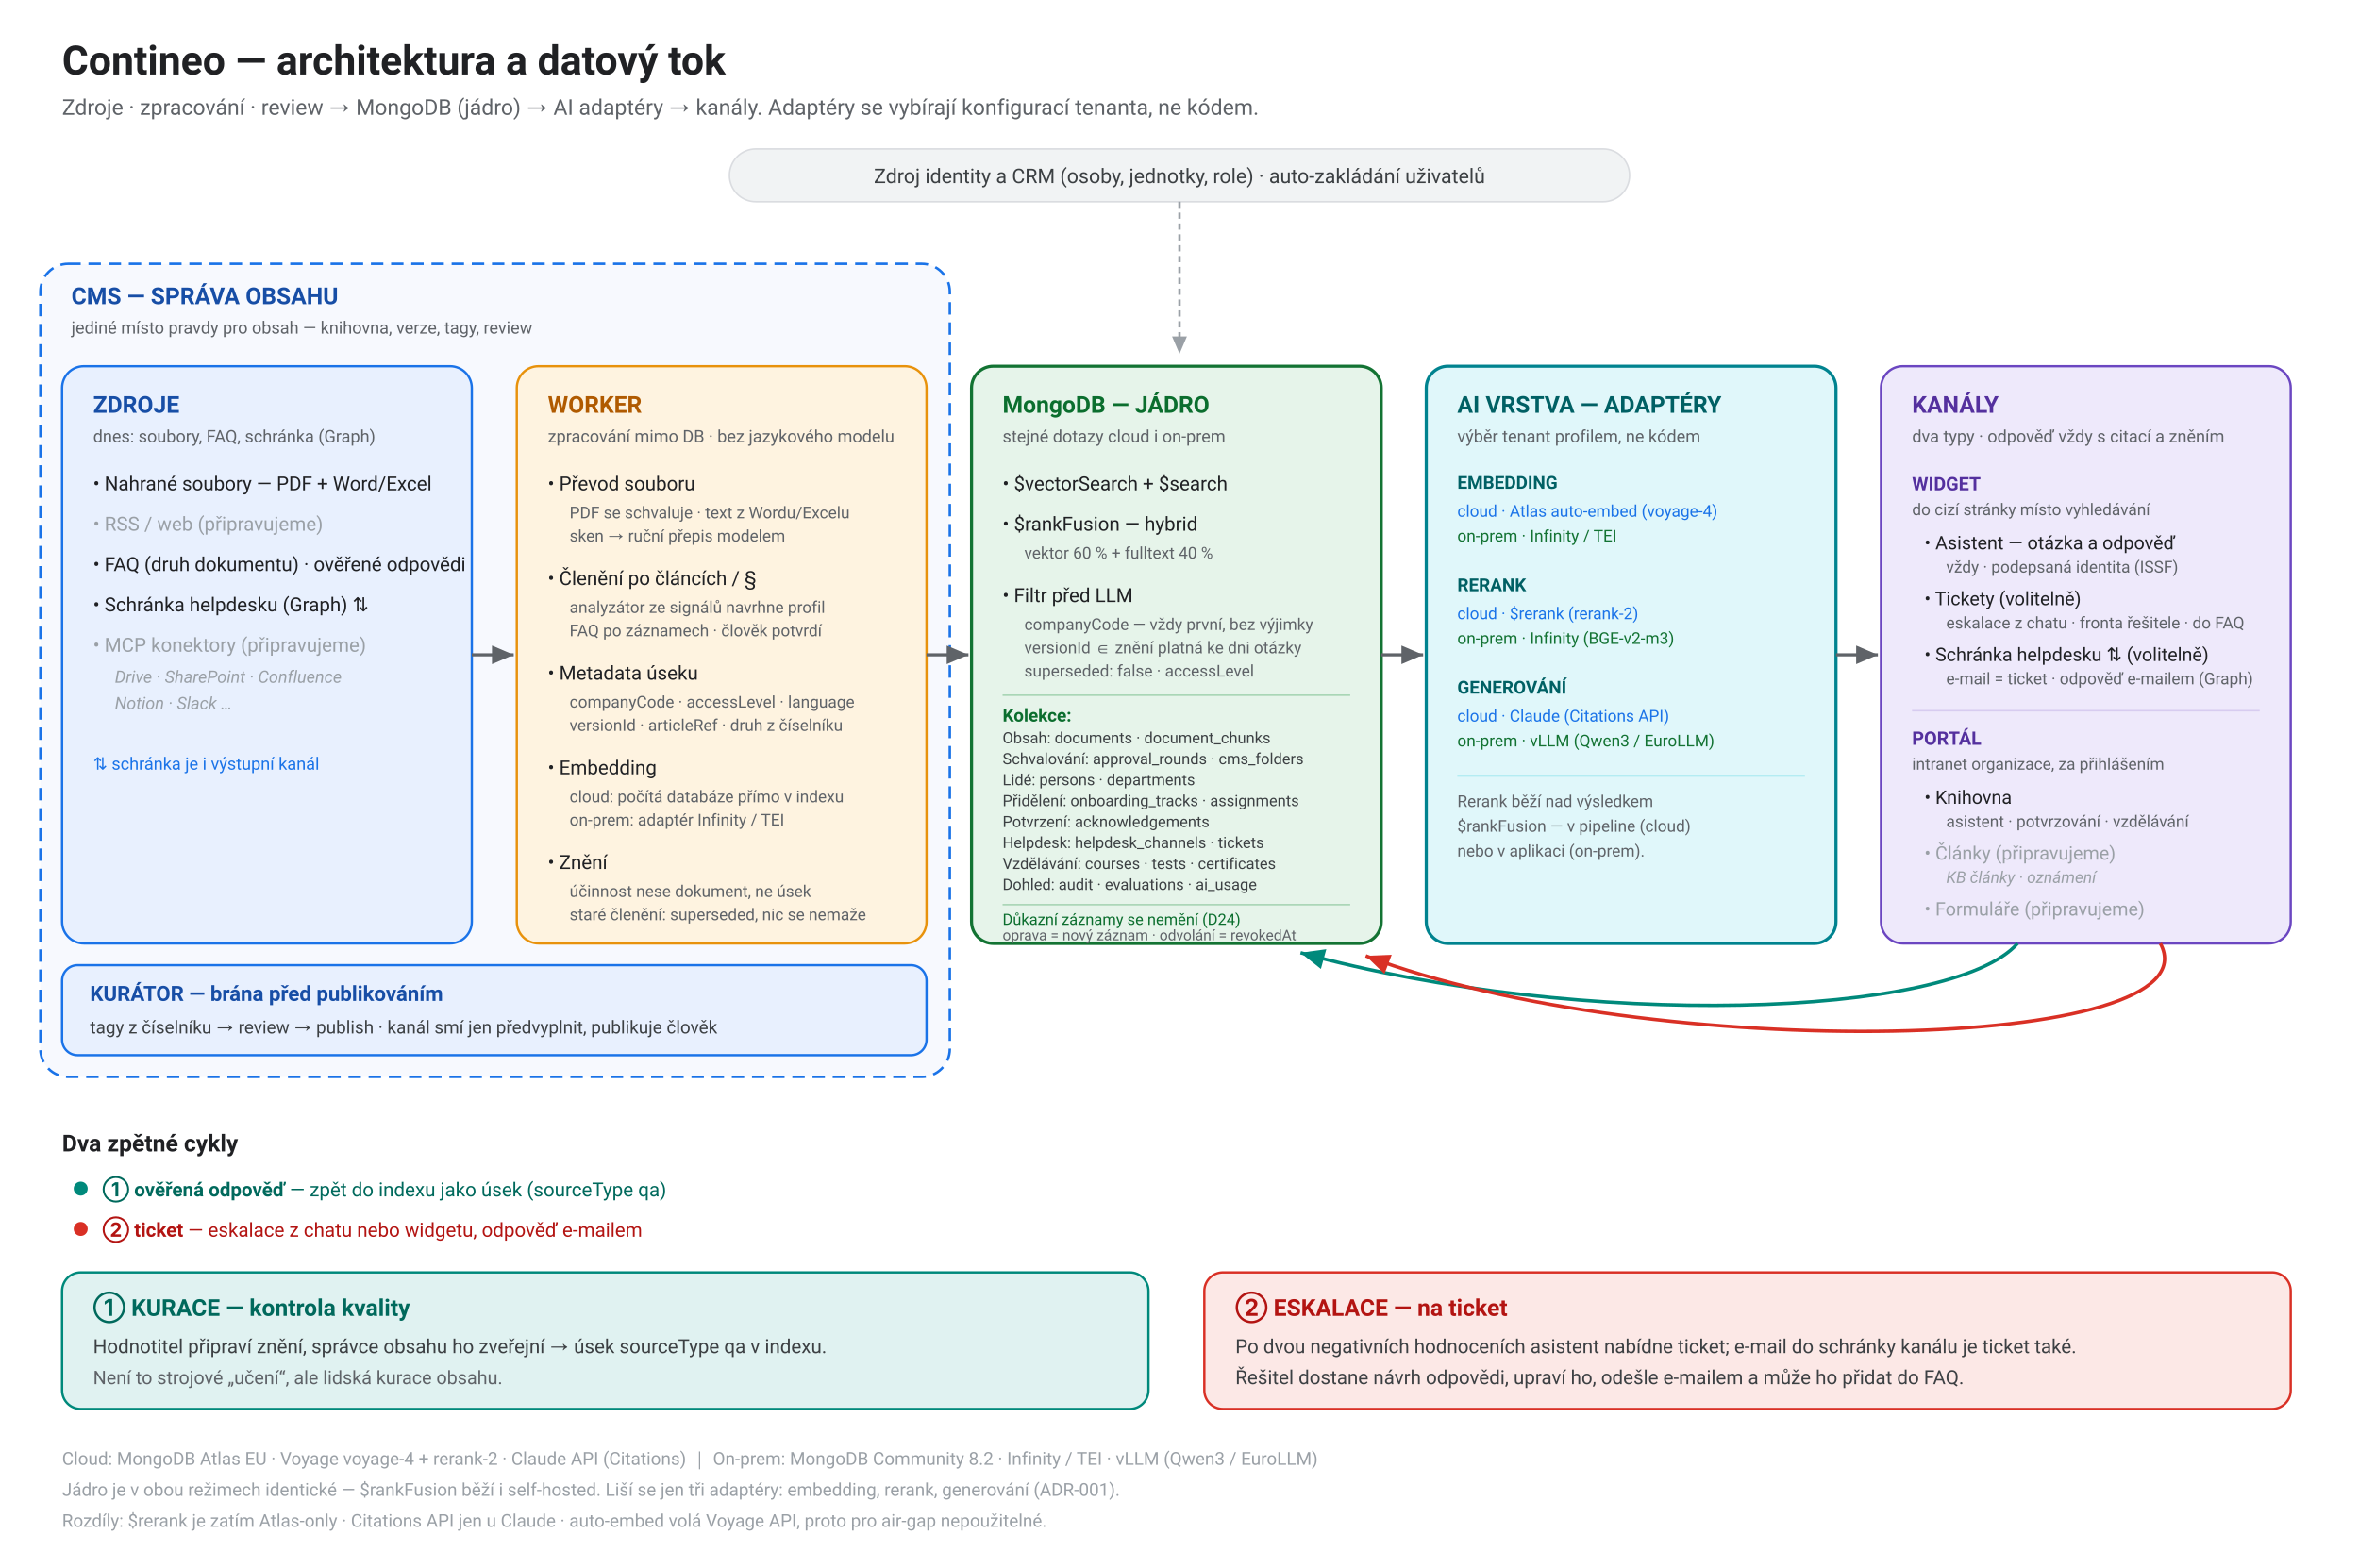
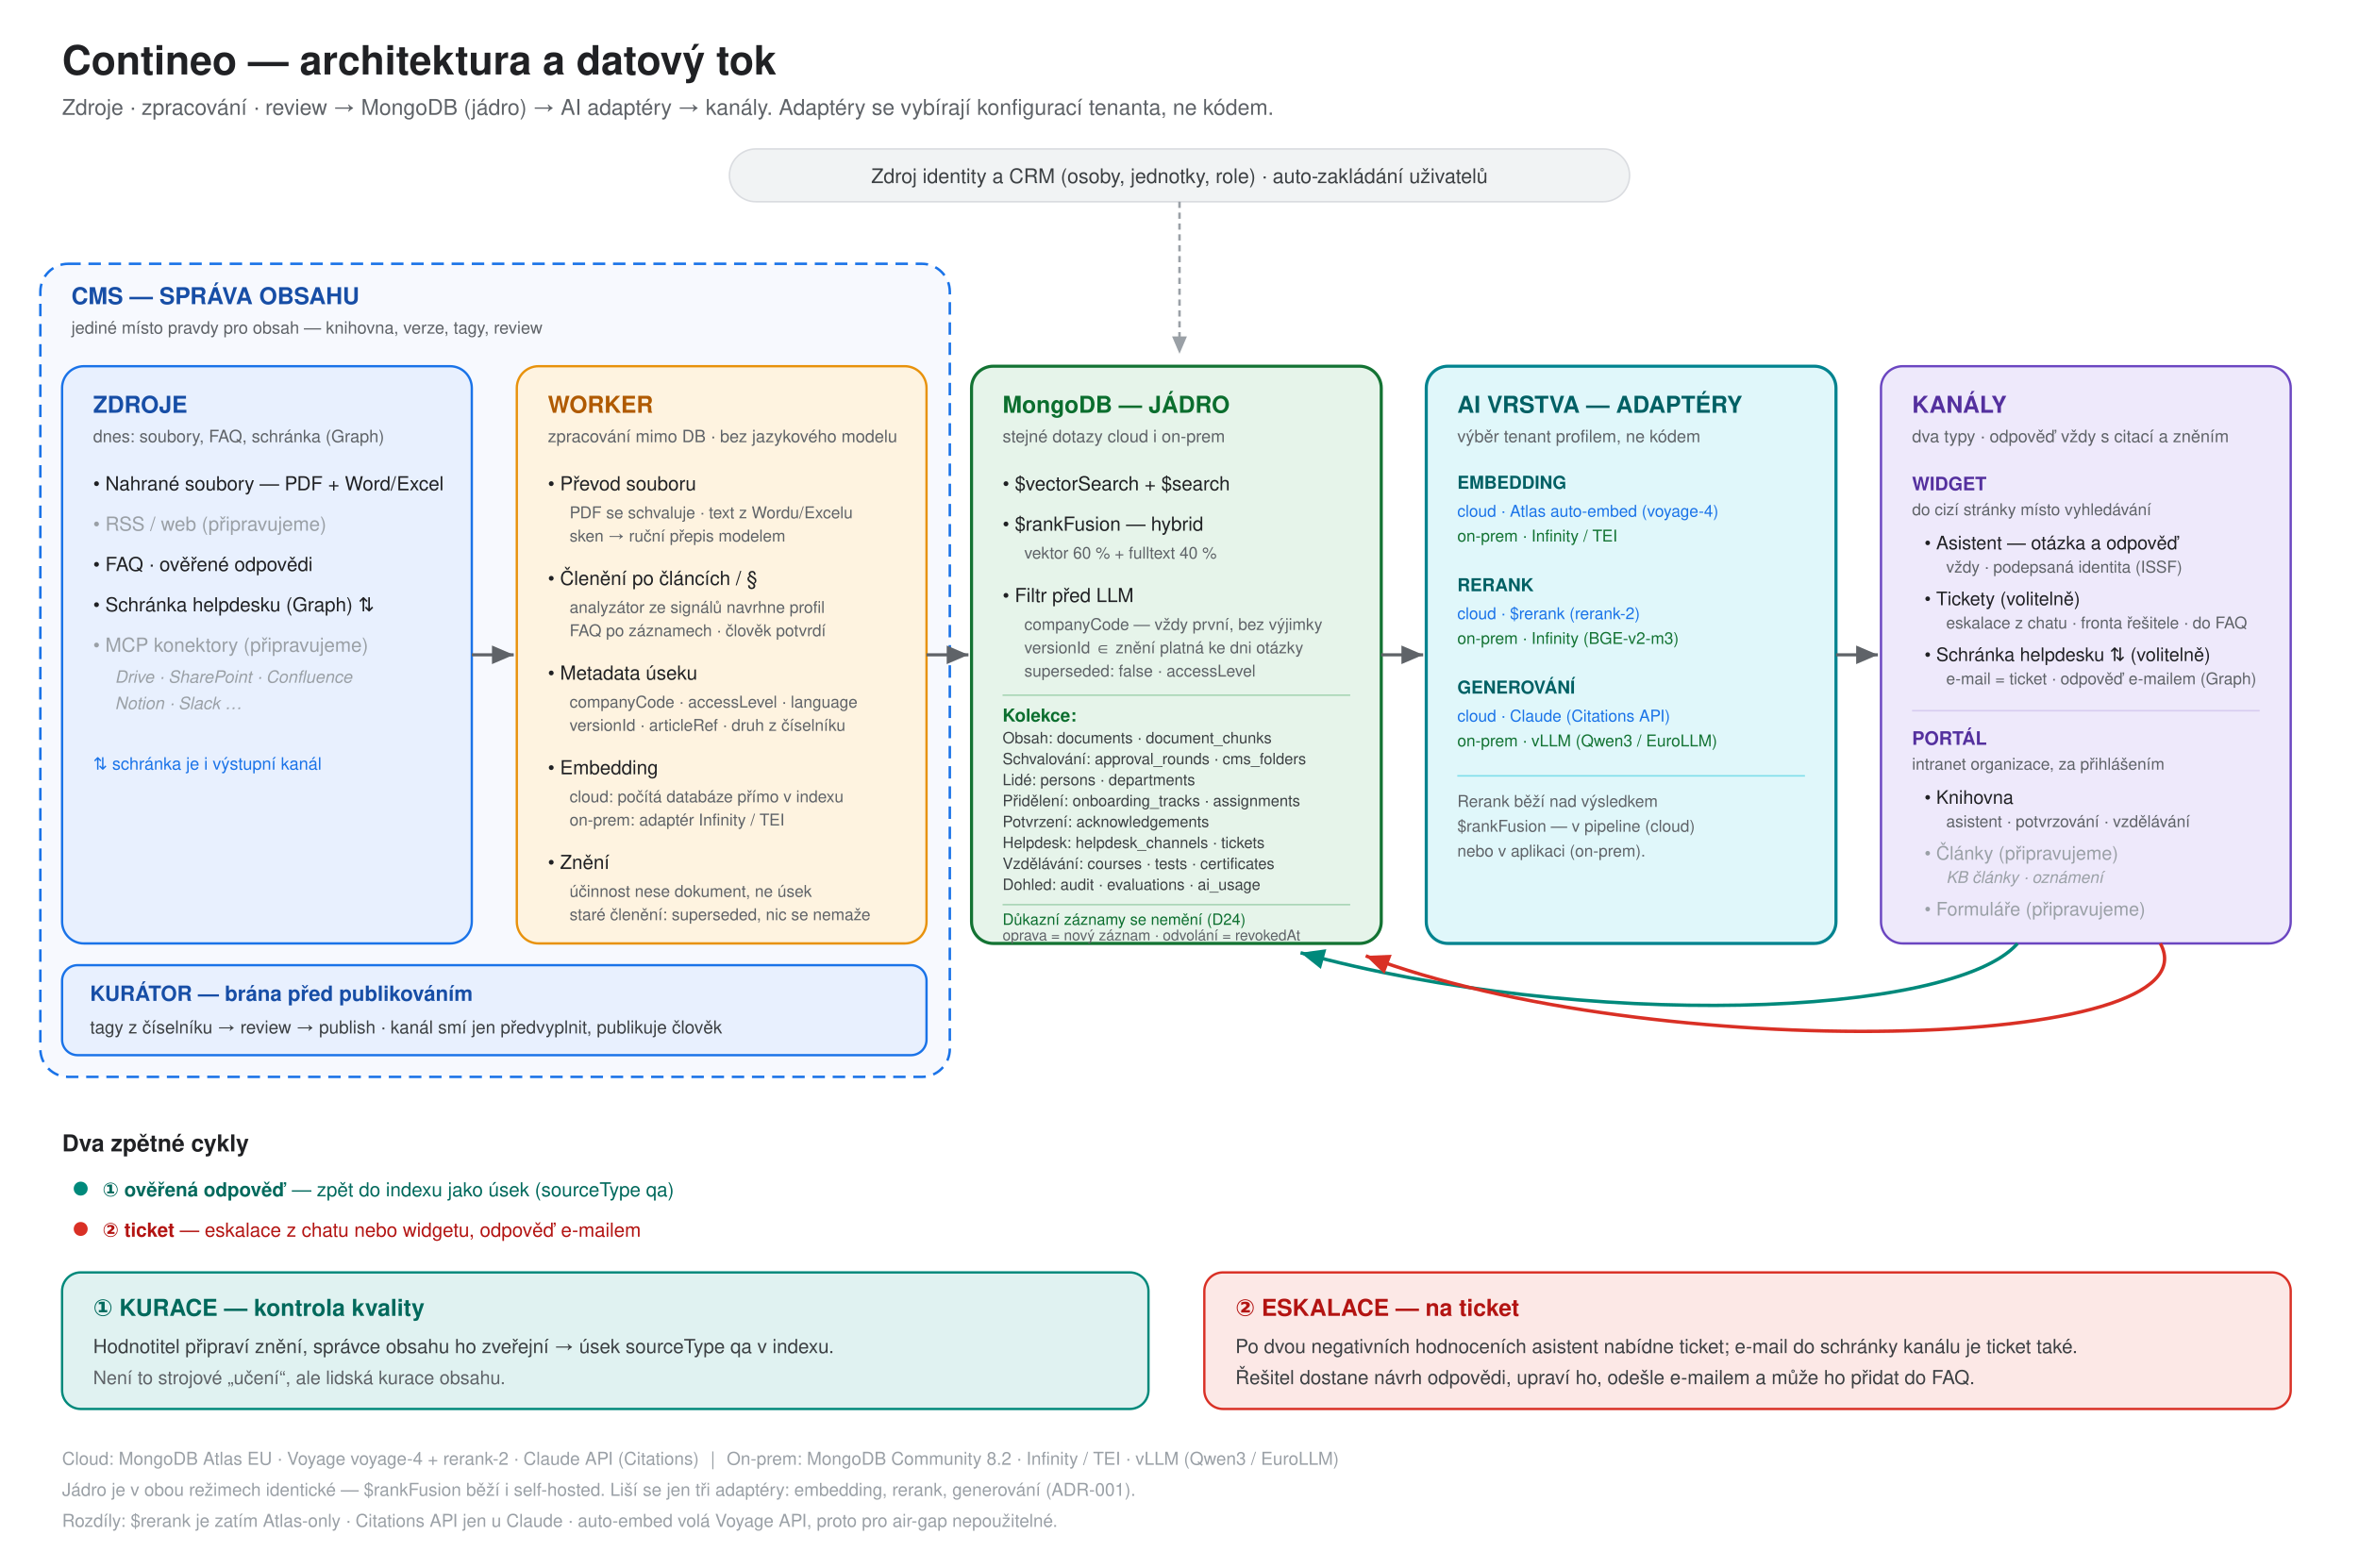
- <svg xmlns="http://www.w3.org/2000/svg" viewBox="0 0 1520 1010" font-family="-apple-system, Segoe UI, Roboto, Helvetica, Arial, sans-serif">
+ <svg xmlns="http://www.w3.org/2000/svg" viewBox="0 0 1520 1010" font-family="Helvetica Neue, Helvetica, Arial, sans-serif">
  <defs>
    <marker id="arrow" markerWidth="10" markerHeight="10" refX="7" refY="3" orient="auto" markerUnits="strokeWidth">
      <path d="M0,0 L7,3 L0,6 Z" fill="#5f6368" />
    </marker>
    <marker id="arrowTeal" markerWidth="10" markerHeight="10" refX="7" refY="3" orient="auto" markerUnits="strokeWidth">
      <path d="M0,0 L7,3 L0,6 Z" fill="#00897B" />
    </marker>
    <marker id="arrowRed" markerWidth="10" markerHeight="10" refX="7" refY="3" orient="auto" markerUnits="strokeWidth">
      <path d="M0,0 L7,3 L0,6 Z" fill="#D93025" />
    </marker>
    <marker id="arrowGray" markerWidth="10" markerHeight="10" refX="7" refY="3" orient="auto" markerUnits="strokeWidth">
      <path d="M0,0 L7,3 L0,6 Z" fill="#9aa0a6" />
    </marker>
  </defs>
  <text x="40" y="48" font-size="26" font-weight="700" fill="#202124">Contineo — architektura a datový tok</text>
  <text x="40" y="74" font-size="14" fill="#5f6368">Zdroje · zpracování · review → MongoDB (jádro) → AI adaptéry → kanály. Adaptéry se vybírají konfigurací tenanta, ne kódem.</text>
  <rect x="470" y="96" width="580" height="34" rx="17" fill="#F1F3F4" stroke="#dadce0" />
  <text x="760" y="118" font-size="13" fill="#3c4043" text-anchor="middle">Zdroj identity a CRM (osoby, jednotky, role) · auto-zakládání uživatelů</text>
  <path d="M760,130 L760,228" stroke="#9aa0a6" stroke-width="1.6" stroke-dasharray="4 3" marker-end="url(#arrowGray)" />
  <rect x="26" y="170" width="586" height="524" rx="18" fill="#F7F9FE" stroke="#1A73E8" stroke-width="1.6" stroke-dasharray="8 5" />
-   <text x="46" y="196" font-size="15" font-weight="700" fill="#174EA6">CMS — SPRÁVA OBSAHU</text>
-   <text x="46" y="215" font-size="11" fill="#5f6368">jediné místo pravdy pro obsah — knihovna, verze, tagy, review</text>
+   <text x="46" y="196" font-size="15" font-weight="700" fill="#174EA6" textLength="186" lengthAdjust="spacingAndGlyphs">CMS — SPRÁVA OBSAHU</text>
+   <text x="46" y="215" font-size="11" fill="#5f6368" textLength="307" lengthAdjust="spacingAndGlyphs">jediné místo pravdy pro obsah — knihovna, verze, tagy, review</text>
  <rect x="40" y="236" width="264" height="372" rx="14" fill="#E8F0FE" stroke="#1A73E8" stroke-width="1.5" />
-   <text x="60" y="266" font-size="15" font-weight="700" fill="#174EA6">ZDROJE</text>
-   <text x="60" y="285" font-size="11" fill="#5f6368">dnes: soubory, FAQ, schránka (Graph)</text>
+   <text x="60" y="266" font-size="15" font-weight="700" fill="#174EA6" textLength="61" lengthAdjust="spacingAndGlyphs">ZDROJE</text>
+   <text x="60" y="285" font-size="11" fill="#5f6368" textLength="187" lengthAdjust="spacingAndGlyphs">dnes: soubory, FAQ, schránka (Graph)</text>
  <g font-size="12.5" fill="#202124">
-     <text x="60" y="316">• Nahrané soubory — PDF + Word/Excel</text>
-     <text x="60" y="342" fill="#9aa0a6">• RSS / web (připravujeme)</text>
-     <text x="60" y="368">• FAQ (druh dokumentu) · ověřené odpovědi</text>
-     <text x="60" y="394">• Schránka helpdesku (Graph) ⇅</text>
-     <text x="60" y="420" fill="#9aa0a6">• MCP konektory (připravujeme)</text>
-     <text x="74" y="440" font-size="11" fill="#9aa0a6" font-style="italic">Drive · SharePoint · Confluence</text>
-     <text x="74" y="457" font-size="11" fill="#9aa0a6" font-style="italic">Notion · Slack …</text>
+     <text x="60" y="316" textLength="226" lengthAdjust="spacingAndGlyphs">• Nahrané soubory — PDF + Word/Excel</text>
+     <text x="60" y="342" fill="#9aa0a6" textLength="150" lengthAdjust="spacingAndGlyphs">• RSS / web (připravujeme)</text>
+     <text x="60" y="368">• FAQ · ověřené odpovědi</text>
+     <text x="60" y="394" textLength="182" lengthAdjust="spacingAndGlyphs">• Schránka helpdesku (Graph) ⇅</text>
+     <text x="60" y="420" fill="#9aa0a6" textLength="177" lengthAdjust="spacingAndGlyphs">• MCP konektory (připravujeme)</text>
+     <text x="74" y="440" font-size="11" fill="#9aa0a6" font-style="italic" textLength="153" lengthAdjust="spacingAndGlyphs">Drive · SharePoint · Confluence</text>
+     <text x="74" y="457" font-size="11" fill="#9aa0a6" font-style="italic" textLength="82" lengthAdjust="spacingAndGlyphs">Notion · Slack …</text>
  </g>
-   <text x="60" y="496" font-size="11" fill="#1A73E8">⇅ schránka je i výstupní kanál</text>
+   <text x="60" y="496" font-size="11" fill="#1A73E8" textLength="149" lengthAdjust="spacingAndGlyphs">⇅ schránka je i výstupní kanál</text>
  <rect x="333" y="236" width="264" height="372" rx="14" fill="#FEF3E0" stroke="#E8920C" stroke-width="1.5" />
-   <text x="353" y="266" font-size="15" font-weight="700" fill="#B05A00">WORKER</text>
-   <text x="353" y="285" font-size="11" fill="#5f6368">zpracování mimo DB · bez jazykového modelu</text>
+   <text x="353" y="266" font-size="15" font-weight="700" fill="#B05A00" textLength="68" lengthAdjust="spacingAndGlyphs">WORKER</text>
+   <text x="353" y="285" font-size="11" fill="#5f6368" textLength="227" lengthAdjust="spacingAndGlyphs">zpracování mimo DB · bez jazykového modelu</text>
  <g font-size="12.5" fill="#202124">
-     <text x="353" y="316">• Převod souboru</text>
-     <text x="367" y="334" font-size="10.5" fill="#5f6368">PDF se schvaluje · text z Wordu/Excelu</text>
-     <text x="367" y="349" font-size="10.5" fill="#5f6368">sken → ruční přepis modelem</text>
-     <text x="353" y="377">• Členění po článcích / §</text>
-     <text x="367" y="395" font-size="10.5" fill="#5f6368">analyzátor ze signálů navrhne profil</text>
-     <text x="367" y="410" font-size="10.5" fill="#5f6368">FAQ po záznamech · člověk potvrdí</text>
-     <text x="353" y="438">• Metadata úseku</text>
-     <text x="367" y="456" font-size="10.5" fill="#5f6368">companyCode · accessLevel · language</text>
-     <text x="367" y="471" font-size="10.5" fill="#5f6368">versionId · articleRef · druh z číselníku</text>
-     <text x="353" y="499">• Embedding</text>
-     <text x="367" y="517" font-size="10.5" fill="#5f6368">cloud: počítá databáze přímo v indexu</text>
-     <text x="367" y="532" font-size="10.5" fill="#5f6368">on-prem: adaptér Infinity / TEI</text>
-     <text x="353" y="560">• Znění</text>
-     <text x="367" y="578" font-size="10.5" fill="#5f6368">účinnost nese dokument, ne úsek</text>
-     <text x="367" y="593" font-size="10.5" fill="#5f6368">staré členění: superseded, nic se nemaže</text>
+     <text x="353" y="316" textLength="97" lengthAdjust="spacingAndGlyphs">• Převod souboru</text>
+     <text x="367" y="334" font-size="10.5" fill="#5f6368" textLength="183" lengthAdjust="spacingAndGlyphs">PDF se schvaluje · text z Wordu/Excelu</text>
+     <text x="367" y="349" font-size="10.5" fill="#5f6368" textLength="140" lengthAdjust="spacingAndGlyphs">sken → ruční přepis modelem</text>
+     <text x="353" y="377" textLength="136" lengthAdjust="spacingAndGlyphs">• Členění po článcích / §</text>
+     <text x="367" y="395" font-size="10.5" fill="#5f6368" textLength="165" lengthAdjust="spacingAndGlyphs">analyzátor ze signálů navrhne profil</text>
+     <text x="367" y="410" font-size="10.5" fill="#5f6368" textLength="166" lengthAdjust="spacingAndGlyphs">FAQ po záznamech · člověk potvrdí</text>
+     <text x="353" y="438" textLength="98" lengthAdjust="spacingAndGlyphs">• Metadata úseku</text>
+     <text x="367" y="456" font-size="10.5" fill="#5f6368" textLength="187" lengthAdjust="spacingAndGlyphs">companyCode · accessLevel · language</text>
+     <text x="367" y="471" font-size="10.5" fill="#5f6368" textLength="178" lengthAdjust="spacingAndGlyphs">versionId · articleRef · druh z číselníku</text>
+     <text x="353" y="499" textLength="72" lengthAdjust="spacingAndGlyphs">• Embedding</text>
+     <text x="367" y="517" font-size="10.5" fill="#5f6368" textLength="180" lengthAdjust="spacingAndGlyphs">cloud: počítá databáze přímo v indexu</text>
+     <text x="367" y="532" font-size="10.5" fill="#5f6368" textLength="140" lengthAdjust="spacingAndGlyphs">on-prem: adaptér Infinity / TEI</text>
+     <text x="353" y="560" textLength="39" lengthAdjust="spacingAndGlyphs">• Znění</text>
+     <text x="367" y="578" font-size="10.5" fill="#5f6368" textLength="158" lengthAdjust="spacingAndGlyphs">účinnost nese dokument, ne úsek</text>
+     <text x="367" y="593" font-size="10.5" fill="#5f6368" textLength="194" lengthAdjust="spacingAndGlyphs">staré členění: superseded, nic se nemaže</text>
  </g>
  <rect x="40" y="622" width="557" height="58" rx="10" fill="#E8F0FE" stroke="#1A73E8" stroke-width="1.5" />
-   <text x="58" y="645" font-size="13.5" font-weight="700" fill="#174EA6">KURÁTOR — brána před publikováním</text>
-   <text x="58" y="666" font-size="11.5" fill="#3c4043">tagy z číselníku → review → publish · kanál smí jen předvyplnit, publikuje člověk</text>
+   <text x="58" y="645" font-size="13.5" font-weight="700" fill="#174EA6" textLength="248" lengthAdjust="spacingAndGlyphs">KURÁTOR — brána před publikováním</text>
+   <text x="58" y="666" font-size="11.5" fill="#3c4043" textLength="410" lengthAdjust="spacingAndGlyphs">tagy z číselníku → review → publish · kanál smí jen předvyplnit, publikuje člověk</text>
  <rect x="626" y="236" width="264" height="372" rx="14" fill="#E6F4EA" stroke="#137333" stroke-width="2" />
-   <text x="646" y="266" font-size="15" font-weight="700" fill="#0B6E2E">MongoDB — JÁDRO</text>
-   <text x="646" y="285" font-size="11" fill="#5f6368">stejné dotazy cloud i on-prem</text>
+   <text x="646" y="266" font-size="15" font-weight="700" fill="#0B6E2E" textLength="147" lengthAdjust="spacingAndGlyphs">MongoDB — JÁDRO</text>
+   <text x="646" y="285" font-size="11" fill="#5f6368" textLength="146" lengthAdjust="spacingAndGlyphs">stejné dotazy cloud i on-prem</text>
  <g font-size="12.5" fill="#202124">
-     <text x="646" y="316">• $vectorSearch + $search</text>
-     <text x="646" y="342">• $rankFusion — hybrid</text>
-     <text x="660" y="360" font-size="10.5" fill="#5f6368">vektor 60 % + fulltext 40 %</text>
-     <text x="646" y="388">• Filtr před LLM</text>
-     <text x="660" y="406" font-size="10.5" fill="#5f6368">companyCode — vždy první, bez výjimky</text>
-     <text x="660" y="421" font-size="10.5" fill="#5f6368">versionId ∈ znění platná ke dni otázky</text>
-     <text x="660" y="436" font-size="10.5" fill="#5f6368">superseded: false · accessLevel</text>
+     <text x="646" y="316" textLength="148" lengthAdjust="spacingAndGlyphs">• $vectorSearch + $search</text>
+     <text x="646" y="342" textLength="131" lengthAdjust="spacingAndGlyphs">• $rankFusion — hybrid</text>
+     <text x="660" y="360" font-size="10.5" fill="#5f6368" textLength="129" lengthAdjust="spacingAndGlyphs">vektor 60 % + fulltext 40 %</text>
+     <text x="646" y="388" textLength="86" lengthAdjust="spacingAndGlyphs">• Filtr před LLM</text>
+     <text x="660" y="406" font-size="10.5" fill="#5f6368" textLength="194" lengthAdjust="spacingAndGlyphs">companyCode — vždy první, bez výjimky</text>
+     <text x="660" y="421" font-size="10.5" fill="#5f6368" textLength="176" lengthAdjust="spacingAndGlyphs">versionId ∈ znění platná ke dni otázky</text>
+     <text x="660" y="436" font-size="10.5" fill="#5f6368" textLength="150" lengthAdjust="spacingAndGlyphs">superseded: false · accessLevel</text>
  </g>
  <line x1="646" y1="448" x2="870" y2="448" stroke="#A8D5B5" stroke-width="1" />
-   <text x="646" y="465" font-size="11.5" fill="#0B6E2E" font-weight="600">Kolekce:</text>
-   <text x="646" y="479" font-size="10" fill="#3c4043">Obsah: documents · document_chunks</text>
-   <text x="646" y="492.5" font-size="10" fill="#3c4043">Schvalování: approval_rounds · cms_folders</text>
-   <text x="646" y="506" font-size="10" fill="#3c4043">Lidé: persons · departments</text>
-   <text x="646" y="519.5" font-size="10" fill="#3c4043">Přidělení: onboarding_tracks · assignments</text>
-   <text x="646" y="533" font-size="10" fill="#3c4043">Potvrzení: acknowledgements</text>
-   <text x="646" y="546.5" font-size="10" fill="#3c4043">Helpdesk: helpdesk_channels · tickets</text>
-   <text x="646" y="560" font-size="10" fill="#3c4043">Vzdělávání: courses · tests · certificates</text>
-   <text x="646" y="573.5" font-size="10" fill="#3c4043">Dohled: audit · evaluations · ai_usage</text>
+   <text x="646" y="465" font-size="11.5" fill="#0B6E2E" font-weight="600" textLength="48" lengthAdjust="spacingAndGlyphs">Kolekce:</text>
+   <text x="646" y="479" font-size="10" fill="#3c4043" textLength="176" lengthAdjust="spacingAndGlyphs">Obsah: documents · document_chunks</text>
+   <text x="646" y="492.5" font-size="10" fill="#3c4043" textLength="197" lengthAdjust="spacingAndGlyphs">Schvalování: approval_rounds · cms_folders</text>
+   <text x="646" y="506" font-size="10" fill="#3c4043" textLength="126" lengthAdjust="spacingAndGlyphs">Lidé: persons · departments</text>
+   <text x="646" y="519.5" font-size="10" fill="#3c4043" textLength="192" lengthAdjust="spacingAndGlyphs">Přidělení: onboarding_tracks · assignments</text>
+   <text x="646" y="533" font-size="10" fill="#3c4043" textLength="134" lengthAdjust="spacingAndGlyphs">Potvrzení: acknowledgements</text>
+   <text x="646" y="546.5" font-size="10" fill="#3c4043" textLength="171" lengthAdjust="spacingAndGlyphs">Helpdesk: helpdesk_channels · tickets</text>
+   <text x="646" y="560" font-size="10" fill="#3c4043" textLength="176" lengthAdjust="spacingAndGlyphs">Vzdělávání: courses · tests · certificates</text>
+   <text x="646" y="573.5" font-size="10" fill="#3c4043" textLength="167" lengthAdjust="spacingAndGlyphs">Dohled: audit · evaluations · ai_usage</text>
  <line x1="646" y1="583" x2="870" y2="583" stroke="#A8D5B5" stroke-width="1" />
-   <text x="646" y="596" font-size="10" fill="#0B6E2E">Důkazní záznamy se nemění (D24)</text>
-   <text x="646" y="606" font-size="9.5" fill="#5f6368">oprava = nový záznam · odvolání = revokedAt</text>
+   <text x="646" y="596" font-size="10" fill="#0B6E2E" textLength="153" lengthAdjust="spacingAndGlyphs">Důkazní záznamy se nemění (D24)</text>
+   <text x="646" y="606" font-size="9.5" fill="#5f6368" textLength="194" lengthAdjust="spacingAndGlyphs">oprava = nový záznam · odvolání = revokedAt</text>
  <rect x="919" y="236" width="264" height="372" rx="14" fill="#E0F7FA" stroke="#00838F" stroke-width="2" />
-   <text x="939" y="266" font-size="15" font-weight="700" fill="#006064">AI VRSTVA — ADAPTÉRY</text>
-   <text x="939" y="285" font-size="11" fill="#5f6368">výběr tenant profilem, ne kódem</text>
-   <text x="939" y="315" font-size="11.5" font-weight="700" fill="#006064">EMBEDDING</text>
-   <text x="939" y="333" font-size="10.5" fill="#1A73E8">cloud · Atlas auto-embed (voyage-4)</text>
-   <text x="939" y="349" font-size="10.5" fill="#137333">on-prem · Infinity / TEI</text>
-   <text x="939" y="381" font-size="11.5" font-weight="700" fill="#006064">RERANK</text>
-   <text x="939" y="399" font-size="10.5" fill="#1A73E8">cloud · $rerank (rerank-2)</text>
-   <text x="939" y="415" font-size="10.5" fill="#137333">on-prem · Infinity (BGE-v2-m3)</text>
-   <text x="939" y="447" font-size="11.5" font-weight="700" fill="#006064">GENEROVÁNÍ</text>
-   <text x="939" y="465" font-size="10.5" fill="#1A73E8">cloud · Claude (Citations API)</text>
-   <text x="939" y="481" font-size="10.5" fill="#137333">on-prem · vLLM (Qwen3 / EuroLLM)</text>
+   <text x="939" y="266" font-size="15" font-weight="700" fill="#006064" textLength="181" lengthAdjust="spacingAndGlyphs">AI VRSTVA — ADAPTÉRY</text>
+   <text x="939" y="285" font-size="11" fill="#5f6368" textLength="159" lengthAdjust="spacingAndGlyphs">výběr tenant profilem, ne kódem</text>
+   <text x="939" y="315" font-size="11.5" font-weight="700" fill="#006064" textLength="71" lengthAdjust="spacingAndGlyphs">EMBEDDING</text>
+   <text x="939" y="333" font-size="10.5" fill="#1A73E8" textLength="171" lengthAdjust="spacingAndGlyphs">cloud · Atlas auto-embed (voyage-4)</text>
+   <text x="939" y="349" font-size="10.5" fill="#137333" textLength="104" lengthAdjust="spacingAndGlyphs">on-prem · Infinity / TEI</text>
+   <text x="939" y="381" font-size="11.5" font-weight="700" fill="#006064" textLength="49" lengthAdjust="spacingAndGlyphs">RERANK</text>
+   <text x="939" y="399" font-size="10.5" fill="#1A73E8" textLength="118" lengthAdjust="spacingAndGlyphs">cloud · $rerank (rerank-2)</text>
+   <text x="939" y="415" font-size="10.5" fill="#137333" textLength="144" lengthAdjust="spacingAndGlyphs">on-prem · Infinity (BGE-v2-m3)</text>
+   <text x="939" y="447" font-size="11.5" font-weight="700" fill="#006064" textLength="76" lengthAdjust="spacingAndGlyphs">GENEROVÁNÍ</text>
+   <text x="939" y="465" font-size="10.5" fill="#1A73E8" textLength="137" lengthAdjust="spacingAndGlyphs">cloud · Claude (Citations API)</text>
+   <text x="939" y="481" font-size="10.5" fill="#137333" textLength="168" lengthAdjust="spacingAndGlyphs">on-prem · vLLM (Qwen3 / EuroLLM)</text>
  <line x1="939" y1="500" x2="1163" y2="500" stroke="#80DEEA" stroke-width="1" />
-   <text x="939" y="520" font-size="10.5" fill="#5f6368">Rerank běží nad výsledkem</text>
-   <text x="939" y="536" font-size="10.5" fill="#5f6368">$rankFusion — v pipeline (cloud)</text>
-   <text x="939" y="552" font-size="10.5" fill="#5f6368">nebo v aplikaci (on-prem).</text>
+   <text x="939" y="520" font-size="10.5" fill="#5f6368" textLength="129" lengthAdjust="spacingAndGlyphs">Rerank běží nad výsledkem</text>
+   <text x="939" y="536" font-size="10.5" fill="#5f6368" textLength="153" lengthAdjust="spacingAndGlyphs">$rankFusion — v pipeline (cloud)</text>
+   <text x="939" y="552" font-size="10.5" fill="#5f6368" textLength="122" lengthAdjust="spacingAndGlyphs">nebo v aplikaci (on-prem).</text>
  <rect x="1212" y="236" width="264" height="372" rx="14" fill="#EEE9FB" stroke="#6B46C1" stroke-width="1.5" />
-   <text x="1232" y="266" font-size="15" font-weight="700" fill="#54309E">KANÁLY</text>
-   <text x="1232" y="285" font-size="11" fill="#5f6368">dva typy · odpověď vždy s citací a zněním</text>
-   <text x="1232" y="316" font-size="12" font-weight="700" fill="#54309E">WIDGET</text>
-   <text x="1232" y="332" font-size="10.5" fill="#5f6368">do cizí stránky místo vyhledávání</text>
-   <text x="1240" y="354" font-size="12" fill="#202124">• Asistent — otázka a odpověď</text>
-   <text x="1254" y="369" font-size="10.5" fill="#5f6368">vždy · podepsaná identita (ISSF)</text>
-   <text x="1240" y="390" font-size="12" fill="#202124">• Tickety (volitelně)</text>
-   <text x="1254" y="405" font-size="10.5" fill="#5f6368">eskalace z chatu · fronta řešitele · do FAQ</text>
-   <text x="1240" y="426" font-size="12" fill="#202124">• Schránka helpdesku ⇅ (volitelně)</text>
-   <text x="1254" y="441" font-size="10.5" fill="#5f6368">e-mail = ticket · odpověď e-mailem (Graph)</text>
+   <text x="1232" y="266" font-size="15" font-weight="700" fill="#54309E" textLength="60" lengthAdjust="spacingAndGlyphs">KANÁLY</text>
+   <text x="1232" y="285" font-size="11" fill="#5f6368" textLength="206" lengthAdjust="spacingAndGlyphs">dva typy · odpověď vždy s citací a zněním</text>
+   <text x="1232" y="316" font-size="12" font-weight="700" fill="#54309E" textLength="48" lengthAdjust="spacingAndGlyphs">WIDGET</text>
+   <text x="1232" y="332" font-size="10.5" fill="#5f6368" textLength="155" lengthAdjust="spacingAndGlyphs">do cizí stránky místo vyhledávání</text>
+   <text x="1240" y="354" font-size="12" fill="#202124" textLength="166" lengthAdjust="spacingAndGlyphs">• Asistent — otázka a odpověď</text>
+   <text x="1254" y="369" font-size="10.5" fill="#5f6368" textLength="151" lengthAdjust="spacingAndGlyphs">vždy · podepsaná identita (ISSF)</text>
+   <text x="1240" y="390" font-size="12" fill="#202124" textLength="100" lengthAdjust="spacingAndGlyphs">• Tickety (volitelně)</text>
+   <text x="1254" y="405" font-size="10.5" fill="#5f6368" textLength="195" lengthAdjust="spacingAndGlyphs">eskalace z chatu · fronta řešitele · do FAQ</text>
+   <text x="1240" y="426" font-size="12" fill="#202124" textLength="186" lengthAdjust="spacingAndGlyphs">• Schránka helpdesku ⇅ (volitelně)</text>
+   <text x="1254" y="441" font-size="10.5" fill="#5f6368" textLength="201" lengthAdjust="spacingAndGlyphs">e-mail = ticket · odpověď e-mailem (Graph)</text>
  <line x1="1232" y1="458" x2="1456" y2="458" stroke="#D7CCF0" stroke-width="1" />
-   <text x="1232" y="480" font-size="12" font-weight="700" fill="#54309E">PORTÁL</text>
-   <text x="1232" y="496" font-size="10.5" fill="#5f6368">intranet organizace, za přihlášením</text>
-   <text x="1240" y="518" font-size="12" fill="#202124">• Knihovna</text>
-   <text x="1254" y="533" font-size="10.5" fill="#5f6368">asistent · potvrzování · vzdělávání</text>
-   <text x="1240" y="554" font-size="12" fill="#9aa0a6">• Články (připravujeme)</text>
-   <text x="1254" y="569" font-size="10.5" fill="#9aa0a6" font-style="italic">KB články · oznámení</text>
-   <text x="1240" y="590" font-size="12" fill="#9aa0a6">• Formuláře (připravujeme)</text>
+   <text x="1232" y="480" font-size="12" font-weight="700" fill="#54309E" textLength="48" lengthAdjust="spacingAndGlyphs">PORTÁL</text>
+   <text x="1232" y="496" font-size="10.5" fill="#5f6368" textLength="163" lengthAdjust="spacingAndGlyphs">intranet organizace, za přihlášením</text>
+   <text x="1240" y="518" font-size="12" fill="#202124" textLength="58" lengthAdjust="spacingAndGlyphs">• Knihovna</text>
+   <text x="1254" y="533" font-size="10.5" fill="#5f6368" textLength="158" lengthAdjust="spacingAndGlyphs">asistent · potvrzování · vzdělávání</text>
+   <text x="1240" y="554" font-size="12" fill="#9aa0a6" textLength="124" lengthAdjust="spacingAndGlyphs">• Články (připravujeme)</text>
+   <text x="1254" y="569" font-size="10.5" fill="#9aa0a6" font-style="italic" textLength="100" lengthAdjust="spacingAndGlyphs">KB články · oznámení</text>
+   <text x="1240" y="590" font-size="12" fill="#9aa0a6" textLength="141" lengthAdjust="spacingAndGlyphs">• Formuláře (připravujeme)</text>
  <path d="M304,422 L331,422" stroke="#5f6368" stroke-width="2" marker-end="url(#arrow)" />
  <path d="M597,422 L624,422" stroke="#5f6368" stroke-width="2" marker-end="url(#arrow)" />
  <path d="M890,422 L917,422" stroke="#5f6368" stroke-width="2" marker-end="url(#arrow)" />
  <path d="M1183,422 L1210,422" stroke="#5f6368" stroke-width="2" marker-end="url(#arrow)" />
  <path d="M1300,608 C1258,656 1020,664 838,614" fill="none" stroke="#00897B" stroke-width="2.2" marker-end="url(#arrowTeal)" />
  <path d="M1392,608 C1430,678 1064,686 880,616" fill="none" stroke="#D93025" stroke-width="2.2" marker-end="url(#arrowRed)" />
  <text x="40" y="742" font-size="15" font-weight="700" fill="#202124">Dva zpětné cykly</text>
  <circle cx="52" cy="766" r="4.5" fill="#00897B" />
  <text x="66" y="771" font-size="12.5" fill="#00695C">
    <tspan font-weight="700">① ověřená odpověď</tspan> — zpět do indexu jako úsek (sourceType qa)</text>
  <circle cx="52" cy="792" r="4.5" fill="#D93025" />
  <text x="66" y="797" font-size="12.5" fill="#B31412">
    <tspan font-weight="700">② ticket</tspan> — eskalace z chatu nebo widgetu, odpověď e-mailem</text>
  <rect x="40" y="820" width="700" height="88" rx="12" fill="#E0F2F1" stroke="#00897B" stroke-width="1.5" />
-   <text x="60" y="848" font-size="15" font-weight="700" fill="#00695C">① KURACE — kontrola kvality</text>
-   <text x="60" y="872" font-size="12.5" fill="#3c4043">Hodnotitel připraví znění, správce obsahu ho zveřejní → úsek sourceType qa v indexu.</text>
-   <text x="60" y="892" font-size="12" fill="#5f6368">Není to strojové „učení“, ale lidská kurace obsahu.</text>
+   <text x="60" y="848" font-size="15" font-weight="700" fill="#00695C" textLength="216" lengthAdjust="spacingAndGlyphs">① KURACE — kontrola kvality</text>
+   <text x="60" y="872" font-size="12.5" fill="#3c4043" textLength="480" lengthAdjust="spacingAndGlyphs">Hodnotitel připraví znění, správce obsahu ho zveřejní → úsek sourceType qa v indexu.</text>
+   <text x="60" y="892" font-size="12" fill="#5f6368" textLength="269" lengthAdjust="spacingAndGlyphs">Není to strojové „učení“, ale lidská kurace obsahu.</text>
  <rect x="776" y="820" width="700" height="88" rx="12" fill="#FCE8E6" stroke="#D93025" stroke-width="1.5" />
-   <text x="796" y="848" font-size="15" font-weight="700" fill="#B31412">② ESKALACE — na ticket</text>
-   <text x="796" y="872" font-size="12.5" fill="#3c4043">Po dvou negativních hodnoceních asistent nabídne ticket; e-mail do schránky kanálu je ticket také.</text>
-   <text x="796" y="892" font-size="12.5" fill="#3c4043">Řešitel dostane návrh odpovědi, upraví ho, odešle e-mailem a může ho přidat do FAQ.</text>
+   <text x="796" y="848" font-size="15" font-weight="700" fill="#B31412" textLength="185" lengthAdjust="spacingAndGlyphs">② ESKALACE — na ticket</text>
+   <text x="796" y="872" font-size="12.5" fill="#3c4043" textLength="551" lengthAdjust="spacingAndGlyphs">Po dvou negativních hodnoceních asistent nabídne ticket; e-mail do schránky kanálu je ticket také.</text>
+   <text x="796" y="892" font-size="12.5" fill="#3c4043" textLength="481" lengthAdjust="spacingAndGlyphs">Řešitel dostane návrh odpovědi, upraví ho, odešle e-mailem a může ho přidat do FAQ.</text>
  <text x="40" y="944" font-size="11.5" fill="#9aa0a6">Cloud: MongoDB Atlas EU · Voyage voyage-4 + rerank-2 · Claude API (Citations)  │  On-prem: MongoDB Community 8.2 · Infinity / TEI · vLLM (Qwen3 / EuroLLM)</text>
  <text x="40" y="964" font-size="11.5" fill="#9aa0a6">Jádro je v obou režimech identické — $rankFusion běží i self-hosted. Liší se jen tři adaptéry: embedding, rerank, generování (ADR-001).</text>
  <text x="40" y="984" font-size="11.5" fill="#9aa0a6">Rozdíly: $rerank je zatím Atlas-only · Citations API jen u Claude · auto-embed volá Voyage API, proto pro air-gap nepoužitelné.</text>
</svg>
